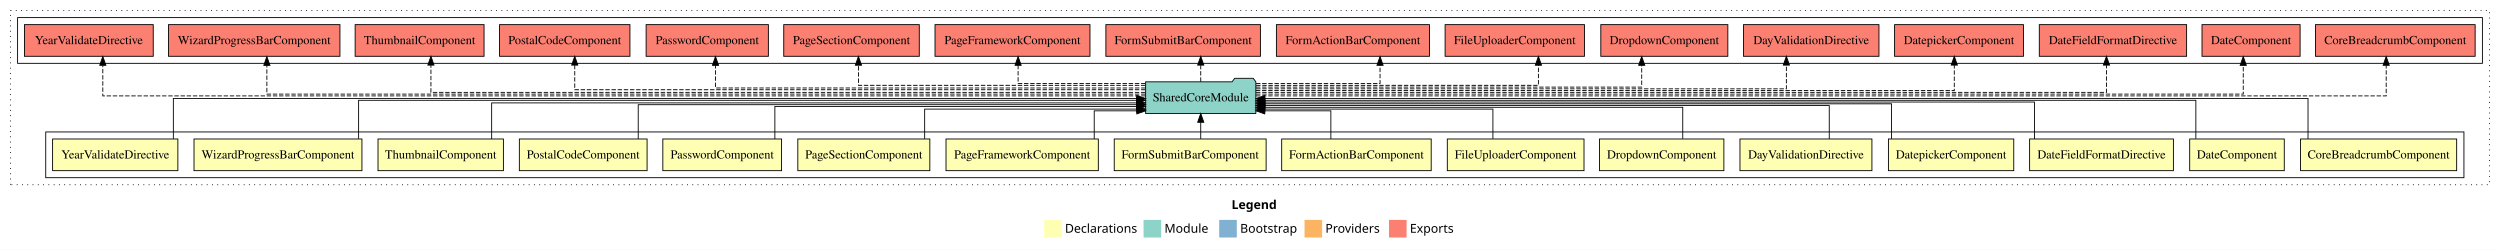
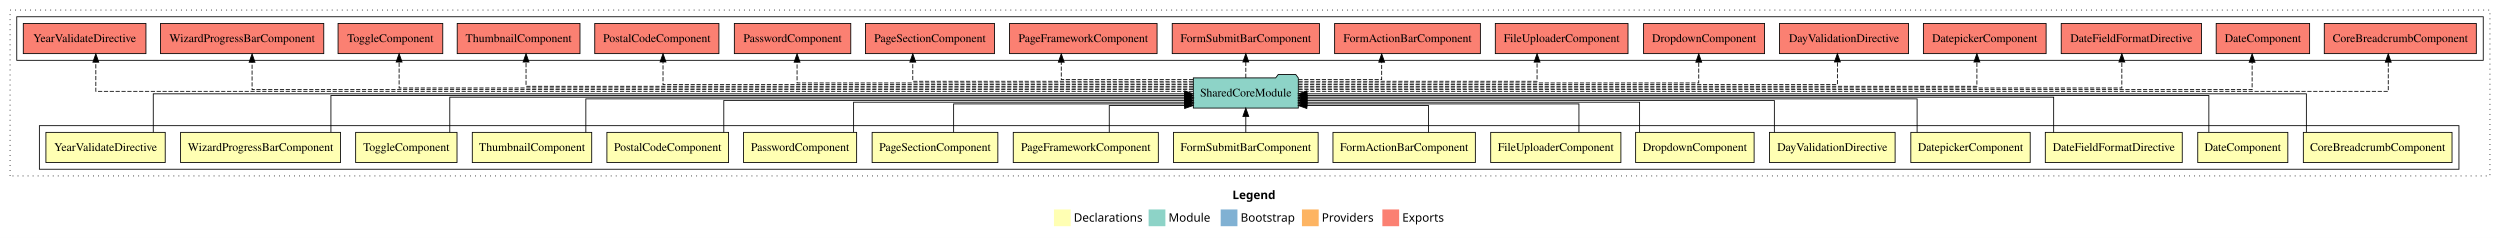
- <svg xmlns="http://www.w3.org/2000/svg" width="2842pt" height="284pt" viewBox="0.00 0.00 2842.00 284.00">
+ <svg xmlns="http://www.w3.org/2000/svg" width="2984pt" height="284pt" viewBox="0.00 0.00 2984.00 284.00">
  <g id="graph0" class="graph" transform="scale(1 1) rotate(0) translate(4 280)">
-     <polygon fill="#ffffff" stroke="transparent" points="-4,4 -4,-280 2838,-280 2838,4 -4,4" />
-     <text text-anchor="start" x="1396.009" y="-42.4" font-family="sans-serif" font-weight="bold" font-size="14.00" fill="#000000">Legend</text>
-     <polygon fill="#ffffb3" stroke="transparent" points="1183,-10 1183,-30 1203,-30 1203,-10 1183,-10" />
-     <text text-anchor="start" x="1206.629" y="-15.4" font-family="sans-serif" font-size="14.00" fill="#000000">  Declarations</text>
-     <polygon fill="#8dd3c7" stroke="transparent" points="1296,-10 1296,-30 1316,-30 1316,-10 1296,-10" />
-     <text text-anchor="start" x="1319.725" y="-15.4" font-family="sans-serif" font-size="14.00" fill="#000000">  Module</text>
-     <polygon fill="#80b1d3" stroke="transparent" points="1382,-10 1382,-30 1402,-30 1402,-10 1382,-10" />
-     <text text-anchor="start" x="1405.781" y="-15.4" font-family="sans-serif" font-size="14.00" fill="#000000">  Bootstrap</text>
-     <polygon fill="#fdb462" stroke="transparent" points="1479,-10 1479,-30 1499,-30 1499,-10 1479,-10" />
-     <text text-anchor="start" x="1502.673" y="-15.4" font-family="sans-serif" font-size="14.00" fill="#000000">  Providers</text>
-     <polygon fill="#fb8072" stroke="transparent" points="1575,-10 1575,-30 1595,-30 1595,-10 1575,-10" />
-     <text text-anchor="start" x="1598.726" y="-15.4" font-family="sans-serif" font-size="14.00" fill="#000000">  Exports</text>
+     <polygon fill="#ffffff" stroke="transparent" points="-4,4 -4,-280 2980,-280 2980,4 -4,4" />
+     <text text-anchor="start" x="1467.009" y="-42.4" font-family="sans-serif" font-weight="bold" font-size="14.00" fill="#000000">Legend</text>
+     <polygon fill="#ffffb3" stroke="transparent" points="1254,-10 1254,-30 1274,-30 1274,-10 1254,-10" />
+     <text text-anchor="start" x="1277.629" y="-15.4" font-family="sans-serif" font-size="14.00" fill="#000000">  Declarations</text>
+     <polygon fill="#8dd3c7" stroke="transparent" points="1367,-10 1367,-30 1387,-30 1387,-10 1367,-10" />
+     <text text-anchor="start" x="1390.725" y="-15.4" font-family="sans-serif" font-size="14.00" fill="#000000">  Module</text>
+     <polygon fill="#80b1d3" stroke="transparent" points="1453,-10 1453,-30 1473,-30 1473,-10 1453,-10" />
+     <text text-anchor="start" x="1476.781" y="-15.4" font-family="sans-serif" font-size="14.00" fill="#000000">  Bootstrap</text>
+     <polygon fill="#fdb462" stroke="transparent" points="1550,-10 1550,-30 1570,-30 1570,-10 1550,-10" />
+     <text text-anchor="start" x="1573.673" y="-15.4" font-family="sans-serif" font-size="14.00" fill="#000000">  Providers</text>
+     <polygon fill="#fb8072" stroke="transparent" points="1646,-10 1646,-30 1666,-30 1666,-10 1646,-10" />
+     <text text-anchor="start" x="1669.726" y="-15.4" font-family="sans-serif" font-size="14.00" fill="#000000">  Exports</text>
    <g id="clust1" class="cluster">
-       <polygon fill="none" stroke="#000000" stroke-dasharray="1,5" points="8,-70 8,-268 2826,-268 2826,-70 8,-70" />
+       <polygon fill="none" stroke="#000000" stroke-dasharray="1,5" points="8,-70 8,-268 2968,-268 2968,-70 8,-70" />
    </g>
    <g id="clust2" class="cluster">
-       <polygon fill="none" stroke="#000000" points="48,-78 48,-130 2797,-130 2797,-78 48,-78" />
-     </g>
-     <g id="clust20" class="cluster">
-       <polygon fill="none" stroke="#000000" points="16,-208 16,-260 2818,-260 2818,-208 16,-208" />
+       <polygon fill="none" stroke="#000000" points="43,-78 43,-130 2931,-130 2931,-78 43,-78" />
+     </g>
+     <g id="clust21" class="cluster">
+       <polygon fill="none" stroke="#000000" points="16,-208 16,-260 2960,-260 2960,-208 16,-208" />
    </g>
    <g id="node1" class="node">
-       <polygon fill="#ffffb3" stroke="#000000" points="2788.737,-122 2611.263,-122 2611.263,-86 2788.737,-86 2788.737,-122" />
-       <text text-anchor="middle" x="2700" y="-99.8" font-family="Times,serif" font-size="14.00" fill="#000000">CoreBreadcrumbComponent</text>
+       <polygon fill="#ffffb3" stroke="#000000" points="2922.737,-122 2745.263,-122 2745.263,-86 2922.737,-86 2922.737,-122" />
+       <text text-anchor="middle" x="2834" y="-99.8" font-family="Times,serif" font-size="14.00" fill="#000000">CoreBreadcrumbComponent</text>
+     </g>
+     <g id="node18" class="node">
+       <polygon fill="#8dd3c7" stroke="#000000" points="1545.634,-187 1542.634,-191 1521.634,-191 1518.634,-187 1420.366,-187 1420.366,-151 1545.634,-151 1545.634,-187" />
+       <text text-anchor="middle" x="1483" y="-164.8" font-family="Times,serif" font-size="14.00" fill="#000000">SharedCoreModule</text>
+     </g>
+     <g id="edge1" class="edge">
+       <path fill="none" stroke="#000000" d="M2748.881,-122.169C2748.881,-141.09 2748.881,-168 2748.881,-168 2748.881,-168 1555.775,-168 1555.775,-168" />
+       <polygon fill="#000000" stroke="#000000" points="1555.775,-164.5 1545.775,-168 1555.775,-171.5 1555.775,-164.5" />
+     </g>
+     <g id="node2" class="node">
+       <polygon fill="#ffffb3" stroke="#000000" points="2726.759,-122 2619.241,-122 2619.241,-86 2726.759,-86 2726.759,-122" />
+       <text text-anchor="middle" x="2673" y="-99.8" font-family="Times,serif" font-size="14.00" fill="#000000">DateComponent</text>
+     </g>
+     <g id="edge2" class="edge">
+       <path fill="none" stroke="#000000" d="M2632.492,-122.267C2632.492,-140.555 2632.492,-166 2632.492,-166 2632.492,-166 1556.028,-166 1556.028,-166" />
+       <polygon fill="#000000" stroke="#000000" points="1556.028,-162.5 1546.028,-166 1556.028,-169.5 1556.028,-162.5" />
+     </g>
+     <g id="node3" class="node">
+       <polygon fill="#ffffb3" stroke="#000000" points="2600.727,-122 2437.273,-122 2437.273,-86 2600.727,-86 2600.727,-122" />
+       <text text-anchor="middle" x="2519" y="-99.8" font-family="Times,serif" font-size="14.00" fill="#000000">DateFieldFormatDirective</text>
+     </g>
+     <g id="edge3" class="edge">
+       <path fill="none" stroke="#000000" d="M2447.253,-122.002C2447.253,-139.675 2447.253,-164 2447.253,-164 2447.253,-164 1555.895,-164 1555.895,-164" />
+       <polygon fill="#000000" stroke="#000000" points="1555.895,-160.5 1545.895,-164 1555.895,-167.5 1555.895,-160.5" />
+     </g>
+     <g id="node4" class="node">
+       <polygon fill="#ffffb3" stroke="#000000" points="2419.239,-122 2276.761,-122 2276.761,-86 2419.239,-86 2419.239,-122" />
+       <text text-anchor="middle" x="2348" y="-99.8" font-family="Times,serif" font-size="14.00" fill="#000000">DatepickerComponent</text>
+     </g>
+     <g id="edge4" class="edge">
+       <path fill="none" stroke="#000000" d="M2284.255,-122.034C2284.255,-139.06 2284.255,-162 2284.255,-162 2284.255,-162 1555.873,-162 1555.873,-162" />
+       <polygon fill="#000000" stroke="#000000" points="1555.873,-158.5 1545.873,-162 1555.873,-165.5 1555.873,-158.5" />
+     </g>
+     <g id="node5" class="node">
+       <polygon fill="#ffffb3" stroke="#000000" points="2258.003,-122 2107.997,-122 2107.997,-86 2258.003,-86 2258.003,-122" />
+       <text text-anchor="middle" x="2183" y="-99.8" font-family="Times,serif" font-size="14.00" fill="#000000">DayValidationDirective</text>
+     </g>
+     <g id="edge5" class="edge">
+       <path fill="none" stroke="#000000" d="M2113.874,-122.027C2113.874,-138.398 2113.874,-160 2113.874,-160 2113.874,-160 1555.797,-160 1555.797,-160" />
+       <polygon fill="#000000" stroke="#000000" points="1555.797,-156.5 1545.797,-160 1555.797,-163.5 1555.797,-156.5" />
+     </g>
+     <g id="node6" class="node">
+       <polygon fill="#ffffb3" stroke="#000000" points="2089.706,-122 1948.294,-122 1948.294,-86 2089.706,-86 2089.706,-122" />
+       <text text-anchor="middle" x="2019" y="-99.8" font-family="Times,serif" font-size="14.00" fill="#000000">DropdownComponent</text>
+     </g>
+     <g id="edge6" class="edge">
+       <path fill="none" stroke="#000000" d="M1953.022,-122.282C1953.022,-137.948 1953.022,-158 1953.022,-158 1953.022,-158 1555.901,-158 1555.901,-158" />
+       <polygon fill="#000000" stroke="#000000" points="1555.902,-154.5 1545.901,-158 1555.901,-161.5 1555.902,-154.5" />
+     </g>
+     <g id="node7" class="node">
+       <polygon fill="#ffffb3" stroke="#000000" points="1930.698,-122 1775.302,-122 1775.302,-86 1930.698,-86 1930.698,-122" />
+       <text text-anchor="middle" x="1853" y="-99.8" font-family="Times,serif" font-size="14.00" fill="#000000">FileUploaderComponent</text>
+     </g>
+     <g id="edge7" class="edge">
+       <path fill="none" stroke="#000000" d="M1880.616,-122.187C1880.616,-137.182 1880.616,-156 1880.616,-156 1880.616,-156 1556.004,-156 1556.004,-156" />
+       <polygon fill="#000000" stroke="#000000" points="1556.004,-152.5 1546.004,-156 1556.003,-159.5 1556.004,-152.5" />
+     </g>
+     <g id="node8" class="node">
+       <polygon fill="#ffffb3" stroke="#000000" points="1756.98,-122 1587.02,-122 1587.02,-86 1756.98,-86 1756.98,-122" />
+       <text text-anchor="middle" x="1672" y="-99.8" font-family="Times,serif" font-size="14.00" fill="#000000">FormActionBarComponent</text>
+     </g>
+     <g id="edge8" class="edge">
+       <path fill="none" stroke="#000000" d="M1701.08,-122.051C1701.08,-136.373 1701.08,-154 1701.08,-154 1701.08,-154 1555.785,-154 1555.785,-154" />
+       <polygon fill="#000000" stroke="#000000" points="1555.785,-150.5 1545.785,-154 1555.785,-157.5 1555.785,-150.5" />
+     </g>
+     <g id="node9" class="node">
+       <polygon fill="#ffffb3" stroke="#000000" points="1569.333,-122 1396.667,-122 1396.667,-86 1569.333,-86 1569.333,-122" />
+       <text text-anchor="middle" x="1483" y="-99.8" font-family="Times,serif" font-size="14.00" fill="#000000">FormSubmitBarComponent</text>
+     </g>
+     <g id="edge9" class="edge">
+       <path fill="none" stroke="#000000" d="M1483,-122.106C1483,-122.106 1483,-140.991 1483,-140.991" />
+       <polygon fill="#000000" stroke="#000000" points="1479.5,-140.991 1483,-150.991 1486.5,-140.991 1479.5,-140.991" />
+     </g>
+     <g id="node10" class="node">
+       <polygon fill="#ffffb3" stroke="#000000" points="1378.574,-122 1205.426,-122 1205.426,-86 1378.574,-86 1378.574,-122" />
+       <text text-anchor="middle" x="1292" y="-99.8" font-family="Times,serif" font-size="14.00" fill="#000000">PageFrameworkComponent</text>
+     </g>
+     <g id="edge10" class="edge">
+       <path fill="none" stroke="#000000" d="M1320.012,-122.051C1320.012,-136.373 1320.012,-154 1320.012,-154 1320.012,-154 1409.985,-154 1409.985,-154" />
+       <polygon fill="#000000" stroke="#000000" points="1409.985,-157.5 1419.985,-154 1409.985,-150.5 1409.985,-157.5" />
+     </g>
+     <g id="node11" class="node">
+       <polygon fill="#ffffb3" stroke="#000000" points="1187.038,-122 1036.962,-122 1036.962,-86 1187.038,-86 1187.038,-122" />
+       <text text-anchor="middle" x="1112" y="-99.8" font-family="Times,serif" font-size="14.00" fill="#000000">PageSectionComponent</text>
+     </g>
+     <g id="edge11" class="edge">
+       <path fill="none" stroke="#000000" d="M1134.256,-122.187C1134.256,-137.182 1134.256,-156 1134.256,-156 1134.256,-156 1410.249,-156 1410.249,-156" />
+       <polygon fill="#000000" stroke="#000000" points="1410.249,-159.5 1420.249,-156 1410.249,-152.5 1410.249,-159.5" />
+     </g>
+     <g id="node12" class="node">
+       <polygon fill="#ffffb3" stroke="#000000" points="1018.486,-122 883.514,-122 883.514,-86 1018.486,-86 1018.486,-122" />
+       <text text-anchor="middle" x="951" y="-99.8" font-family="Times,serif" font-size="14.00" fill="#000000">PasswordComponent</text>
+     </g>
+     <g id="edge12" class="edge">
+       <path fill="none" stroke="#000000" d="M1014.868,-122.282C1014.868,-137.948 1014.868,-158 1014.868,-158 1014.868,-158 1410.351,-158 1410.351,-158" />
+       <polygon fill="#000000" stroke="#000000" points="1410.351,-161.5 1420.351,-158 1410.351,-154.5 1410.351,-161.5" />
+     </g>
+     <g id="node13" class="node">
+       <polygon fill="#ffffb3" stroke="#000000" points="865.607,-122 720.393,-122 720.393,-86 865.607,-86 865.607,-122" />
+       <text text-anchor="middle" x="793" y="-99.8" font-family="Times,serif" font-size="14.00" fill="#000000">PostalCodeComponent</text>
+     </g>
+     <g id="edge13" class="edge">
+       <path fill="none" stroke="#000000" d="M859.928,-122.027C859.928,-138.398 859.928,-160 859.928,-160 859.928,-160 1410.117,-160 1410.117,-160" />
+       <polygon fill="#000000" stroke="#000000" points="1410.117,-163.5 1420.117,-160 1410.116,-156.5 1410.117,-163.5" />
+     </g>
+     <g id="node14" class="node">
+       <polygon fill="#ffffb3" stroke="#000000" points="702.272,-122 559.728,-122 559.728,-86 702.272,-86 702.272,-122" />
+       <text text-anchor="middle" x="631" y="-99.8" font-family="Times,serif" font-size="14.00" fill="#000000">ThumbnailComponent</text>
+     </g>
+     <g id="edge14" class="edge">
+       <path fill="none" stroke="#000000" d="M695.261,-122.034C695.261,-139.06 695.261,-162 695.261,-162 695.261,-162 1410.199,-162 1410.199,-162" />
+       <polygon fill="#000000" stroke="#000000" points="1410.199,-165.5 1420.199,-162 1410.199,-158.5 1410.199,-165.5" />
+     </g>
+     <g id="node15" class="node">
+       <polygon fill="#ffffb3" stroke="#000000" points="541.49,-122 420.51,-122 420.51,-86 541.49,-86 541.49,-122" />
+       <text text-anchor="middle" x="481" y="-99.8" font-family="Times,serif" font-size="14.00" fill="#000000">ToggleComponent</text>
+     </g>
+     <g id="edge15" class="edge">
+       <path fill="none" stroke="#000000" d="M532.87,-122.002C532.87,-139.675 532.87,-164 532.87,-164 532.87,-164 1410.292,-164 1410.292,-164" />
+       <polygon fill="#000000" stroke="#000000" points="1410.292,-167.5 1420.292,-164 1410.292,-160.5 1410.292,-167.5" />
+     </g>
+     <g id="node16" class="node">
+       <polygon fill="#ffffb3" stroke="#000000" points="402.447,-122 211.553,-122 211.553,-86 402.447,-86 402.447,-122" />
+       <text text-anchor="middle" x="307" y="-99.8" font-family="Times,serif" font-size="14.00" fill="#000000">WizardProgressBarComponent</text>
+     </g>
+     <g id="edge16" class="edge">
+       <path fill="none" stroke="#000000" d="M390.989,-122.267C390.989,-140.555 390.989,-166 390.989,-166 390.989,-166 1409.968,-166 1409.968,-166" />
+       <polygon fill="#000000" stroke="#000000" points="1409.968,-169.5 1419.968,-166 1409.968,-162.5 1409.968,-169.5" />
    </g>
    <g id="node17" class="node">
-       <polygon fill="#8dd3c7" stroke="#000000" points="1423.634,-187 1420.634,-191 1399.634,-191 1396.634,-187 1298.366,-187 1298.366,-151 1423.634,-151 1423.634,-187" />
-       <text text-anchor="middle" x="1361" y="-164.8" font-family="Times,serif" font-size="14.00" fill="#000000">SharedCoreModule</text>
-     </g>
-     <g id="edge1" class="edge">
-       <path fill="none" stroke="#000000" d="M2619.757,-122.169C2619.757,-141.09 2619.757,-168 2619.757,-168 2619.757,-168 1433.853,-168 1433.853,-168" />
-       <polygon fill="#000000" stroke="#000000" points="1433.853,-164.5 1423.853,-168 1433.853,-171.5 1433.853,-164.5" />
-     </g>
-     <g id="node2" class="node">
-       <polygon fill="#ffffb3" stroke="#000000" points="2592.759,-122 2485.241,-122 2485.241,-86 2592.759,-86 2592.759,-122" />
-       <text text-anchor="middle" x="2539" y="-99.8" font-family="Times,serif" font-size="14.00" fill="#000000">DateComponent</text>
-     </g>
-     <g id="edge2" class="edge">
-       <path fill="none" stroke="#000000" d="M2492.246,-122.267C2492.246,-140.555 2492.246,-166 2492.246,-166 2492.246,-166 1433.838,-166 1433.838,-166" />
-       <polygon fill="#000000" stroke="#000000" points="1433.838,-162.5 1423.838,-166 1433.838,-169.5 1433.838,-162.5" />
-     </g>
-     <g id="node3" class="node">
-       <polygon fill="#ffffb3" stroke="#000000" points="2466.727,-122 2303.273,-122 2303.273,-86 2466.727,-86 2466.727,-122" />
-       <text text-anchor="middle" x="2385" y="-99.8" font-family="Times,serif" font-size="14.00" fill="#000000">DateFieldFormatDirective</text>
-     </g>
-     <g id="edge3" class="edge">
-       <path fill="none" stroke="#000000" d="M2308.762,-122.002C2308.762,-139.675 2308.762,-164 2308.762,-164 2308.762,-164 1433.919,-164 1433.919,-164" />
-       <polygon fill="#000000" stroke="#000000" points="1433.919,-160.5 1423.919,-164 1433.919,-167.5 1433.919,-160.5" />
-     </g>
-     <g id="node4" class="node">
-       <polygon fill="#ffffb3" stroke="#000000" points="2285.239,-122 2142.761,-122 2142.761,-86 2285.239,-86 2285.239,-122" />
-       <text text-anchor="middle" x="2214" y="-99.8" font-family="Times,serif" font-size="14.00" fill="#000000">DatepickerComponent</text>
-     </g>
-     <g id="edge4" class="edge">
-       <path fill="none" stroke="#000000" d="M2146.255,-122.034C2146.255,-139.06 2146.255,-162 2146.255,-162 2146.255,-162 1433.933,-162 1433.933,-162" />
-       <polygon fill="#000000" stroke="#000000" points="1433.933,-158.5 1423.933,-162 1433.933,-165.5 1433.933,-158.5" />
-     </g>
-     <g id="node5" class="node">
-       <polygon fill="#ffffb3" stroke="#000000" points="2124.003,-122 1973.997,-122 1973.997,-86 2124.003,-86 2124.003,-122" />
-       <text text-anchor="middle" x="2049" y="-99.8" font-family="Times,serif" font-size="14.00" fill="#000000">DayValidationDirective</text>
-     </g>
-     <g id="edge5" class="edge">
-       <path fill="none" stroke="#000000" d="M2075.5,-122.027C2075.5,-138.398 2075.5,-160 2075.5,-160 2075.5,-160 1433.781,-160 1433.781,-160" />
-       <polygon fill="#000000" stroke="#000000" points="1433.781,-156.5 1423.781,-160 1433.781,-163.5 1433.781,-156.5" />
-     </g>
-     <g id="node6" class="node">
-       <polygon fill="#ffffb3" stroke="#000000" points="1955.706,-122 1814.294,-122 1814.294,-86 1955.706,-86 1955.706,-122" />
-       <text text-anchor="middle" x="1885" y="-99.8" font-family="Times,serif" font-size="14.00" fill="#000000">DropdownComponent</text>
-     </g>
-     <g id="edge6" class="edge">
-       <path fill="none" stroke="#000000" d="M1908.951,-122.282C1908.951,-137.948 1908.951,-158 1908.951,-158 1908.951,-158 1433.857,-158 1433.857,-158" />
-       <polygon fill="#000000" stroke="#000000" points="1433.857,-154.5 1423.857,-158 1433.857,-161.5 1433.857,-154.5" />
-     </g>
-     <g id="node7" class="node">
-       <polygon fill="#ffffb3" stroke="#000000" points="1796.698,-122 1641.302,-122 1641.302,-86 1796.698,-86 1796.698,-122" />
-       <text text-anchor="middle" x="1719" y="-99.8" font-family="Times,serif" font-size="14.00" fill="#000000">FileUploaderComponent</text>
-     </g>
-     <g id="edge7" class="edge">
-       <path fill="none" stroke="#000000" d="M1693.134,-122.187C1693.134,-137.182 1693.134,-156 1693.134,-156 1693.134,-156 1433.862,-156 1433.862,-156" />
-       <polygon fill="#000000" stroke="#000000" points="1433.862,-152.5 1423.862,-156 1433.862,-159.5 1433.862,-152.5" />
-     </g>
-     <g id="node8" class="node">
-       <polygon fill="#ffffb3" stroke="#000000" points="1622.98,-122 1453.02,-122 1453.02,-86 1622.98,-86 1622.98,-122" />
-       <text text-anchor="middle" x="1538" y="-99.8" font-family="Times,serif" font-size="14.00" fill="#000000">FormActionBarComponent</text>
-     </g>
-     <g id="edge8" class="edge">
-       <path fill="none" stroke="#000000" d="M1508.92,-122.051C1508.92,-136.373 1508.92,-154 1508.92,-154 1508.92,-154 1433.731,-154 1433.731,-154" />
-       <polygon fill="#000000" stroke="#000000" points="1433.731,-150.5 1423.731,-154 1433.731,-157.5 1433.731,-150.5" />
-     </g>
-     <g id="node9" class="node">
-       <polygon fill="#ffffb3" stroke="#000000" points="1435.333,-122 1262.667,-122 1262.667,-86 1435.333,-86 1435.333,-122" />
-       <text text-anchor="middle" x="1349" y="-99.8" font-family="Times,serif" font-size="14.00" fill="#000000">FormSubmitBarComponent</text>
-     </g>
-     <g id="edge9" class="edge">
-       <path fill="none" stroke="#000000" d="M1361,-122.106C1361,-122.106 1361,-140.991 1361,-140.991" />
-       <polygon fill="#000000" stroke="#000000" points="1357.5,-140.991 1361,-150.991 1364.5,-140.991 1357.5,-140.991" />
-     </g>
-     <g id="node10" class="node">
-       <polygon fill="#ffffb3" stroke="#000000" points="1244.574,-122 1071.426,-122 1071.426,-86 1244.574,-86 1244.574,-122" />
-       <text text-anchor="middle" x="1158" y="-99.8" font-family="Times,serif" font-size="14.00" fill="#000000">PageFrameworkComponent</text>
-     </g>
-     <g id="edge10" class="edge">
-       <path fill="none" stroke="#000000" d="M1239.912,-122.051C1239.912,-136.373 1239.912,-154 1239.912,-154 1239.912,-154 1288.328,-154 1288.328,-154" />
-       <polygon fill="#000000" stroke="#000000" points="1288.328,-157.5 1298.328,-154 1288.328,-150.5 1288.328,-157.5" />
-     </g>
-     <g id="node11" class="node">
-       <polygon fill="#ffffb3" stroke="#000000" points="1053.038,-122 902.962,-122 902.962,-86 1053.038,-86 1053.038,-122" />
-       <text text-anchor="middle" x="978" y="-99.8" font-family="Times,serif" font-size="14.00" fill="#000000">PageSectionComponent</text>
-     </g>
-     <g id="edge11" class="edge">
-       <path fill="none" stroke="#000000" d="M1047.144,-122.187C1047.144,-137.182 1047.144,-156 1047.144,-156 1047.144,-156 1288.241,-156 1288.241,-156" />
-       <polygon fill="#000000" stroke="#000000" points="1288.241,-159.5 1298.241,-156 1288.241,-152.5 1288.241,-159.5" />
-     </g>
-     <g id="node12" class="node">
-       <polygon fill="#ffffb3" stroke="#000000" points="884.486,-122 749.514,-122 749.514,-86 884.486,-86 884.486,-122" />
-       <text text-anchor="middle" x="817" y="-99.8" font-family="Times,serif" font-size="14.00" fill="#000000">PasswordComponent</text>
-     </g>
-     <g id="edge12" class="edge">
-       <path fill="none" stroke="#000000" d="M876.868,-122.009C876.868,-138.049 876.868,-159 876.868,-159 876.868,-159 1288.205,-159 1288.205,-159" />
-       <polygon fill="#000000" stroke="#000000" points="1288.205,-162.5 1298.205,-159 1288.205,-155.5 1288.205,-162.5" />
-     </g>
-     <g id="node13" class="node">
-       <polygon fill="#ffffb3" stroke="#000000" points="731.607,-122 586.393,-122 586.393,-86 731.607,-86 731.607,-122" />
-       <text text-anchor="middle" x="659" y="-99.8" font-family="Times,serif" font-size="14.00" fill="#000000">PostalCodeComponent</text>
-     </g>
-     <g id="edge13" class="edge">
-       <path fill="none" stroke="#000000" d="M721.53,-122.035C721.53,-138.734 721.53,-161 721.53,-161 721.53,-161 1288.228,-161 1288.228,-161" />
-       <polygon fill="#000000" stroke="#000000" points="1288.228,-164.5 1298.228,-161 1288.228,-157.5 1288.228,-164.5" />
-     </g>
-     <g id="node14" class="node">
-       <polygon fill="#ffffb3" stroke="#000000" points="568.272,-122 425.728,-122 425.728,-86 568.272,-86 568.272,-122" />
-       <text text-anchor="middle" x="497" y="-99.8" font-family="Times,serif" font-size="14.00" fill="#000000">ThumbnailComponent</text>
-     </g>
-     <g id="edge14" class="edge">
-       <path fill="none" stroke="#000000" d="M554.916,-122.022C554.916,-139.373 554.916,-163 554.916,-163 554.916,-163 1288.084,-163 1288.084,-163" />
-       <polygon fill="#000000" stroke="#000000" points="1288.084,-166.5 1298.084,-163 1288.084,-159.5 1288.084,-166.5" />
-     </g>
-     <g id="node15" class="node">
-       <polygon fill="#ffffb3" stroke="#000000" points="407.447,-122 216.553,-122 216.553,-86 407.447,-86 407.447,-122" />
-       <text text-anchor="middle" x="312" y="-99.8" font-family="Times,serif" font-size="14.00" fill="#000000">WizardProgressBarComponent</text>
-     </g>
-     <g id="edge15" class="edge">
-       <path fill="none" stroke="#000000" d="M403.669,-122.267C403.669,-140.555 403.669,-166 403.669,-166 403.669,-166 1288.187,-166 1288.187,-166" />
-       <polygon fill="#000000" stroke="#000000" points="1288.187,-169.5 1298.187,-166 1288.187,-162.5 1288.187,-169.5" />
-     </g>
-     <g id="node16" class="node">
-       <polygon fill="#ffffb3" stroke="#000000" points="198.202,-122 55.798,-122 55.798,-86 198.202,-86 198.202,-122" />
-       <text text-anchor="middle" x="127" y="-99.8" font-family="Times,serif" font-size="14.00" fill="#000000">YearValidateDirective</text>
-     </g>
-     <g id="edge16" class="edge">
-       <path fill="none" stroke="#000000" d="M193.064,-122.169C193.064,-141.09 193.064,-168 193.064,-168 193.064,-168 1288.207,-168 1288.207,-168" />
-       <polygon fill="#000000" stroke="#000000" points="1288.207,-171.5 1298.207,-168 1288.207,-164.5 1288.207,-171.5" />
-     </g>
-     <g id="node18" class="node">
-       <polygon fill="#fb8072" stroke="#000000" points="2809.737,-252 2628.263,-252 2628.263,-216 2809.737,-216 2809.737,-252" />
-       <text text-anchor="middle" x="2719" y="-229.8" font-family="Times,serif" font-size="14.00" fill="#000000">CoreBreadcrumbComponent </text>
+       <polygon fill="#ffffb3" stroke="#000000" points="193.202,-122 50.798,-122 50.798,-86 193.202,-86 193.202,-122" />
+       <text text-anchor="middle" x="122" y="-99.8" font-family="Times,serif" font-size="14.00" fill="#000000">YearValidateDirective</text>
    </g>
    <g id="edge17" class="edge">
-       <path fill="none" stroke="#000000" stroke-dasharray="5,2" d="M1423.743,-171C1689.478,-171 2708.625,-171 2708.625,-171 2708.625,-171 2708.625,-205.778 2708.625,-205.778" />
-       <polygon fill="#000000" stroke="#000000" points="2705.125,-205.778 2708.625,-215.778 2712.125,-205.778 2705.125,-205.778" />
+       <path fill="none" stroke="#000000" d="M178.939,-122.169C178.939,-141.09 178.939,-168 178.939,-168 178.939,-168 1410.102,-168 1410.102,-168" />
+       <polygon fill="#000000" stroke="#000000" points="1410.102,-171.5 1420.102,-168 1410.102,-164.5 1410.102,-171.5" />
    </g>
    <g id="node19" class="node">
-       <polygon fill="#fb8072" stroke="#000000" points="2610.759,-252 2499.241,-252 2499.241,-216 2610.759,-216 2610.759,-252" />
-       <text text-anchor="middle" x="2555" y="-229.8" font-family="Times,serif" font-size="14.00" fill="#000000">DateComponent </text>
+       <polygon fill="#fb8072" stroke="#000000" points="2951.737,-252 2770.263,-252 2770.263,-216 2951.737,-216 2951.737,-252" />
+       <text text-anchor="middle" x="2861" y="-229.8" font-family="Times,serif" font-size="14.00" fill="#000000">CoreBreadcrumbComponent </text>
    </g>
    <g id="edge18" class="edge">
-       <path fill="none" stroke="#000000" stroke-dasharray="5,2" d="M1423.881,-173C1668.89,-173 2546.125,-173 2546.125,-173 2546.125,-173 2546.125,-205.698 2546.125,-205.698" />
-       <polygon fill="#000000" stroke="#000000" points="2542.625,-205.698 2546.125,-215.698 2549.625,-205.698 2542.625,-205.698" />
+       <path fill="none" stroke="#000000" stroke-dasharray="5,2" d="M1546.036,-171C1814.219,-171 2846.625,-171 2846.625,-171 2846.625,-171 2846.625,-205.778 2846.625,-205.778" />
+       <polygon fill="#000000" stroke="#000000" points="2843.125,-205.778 2846.625,-215.778 2850.125,-205.778 2843.125,-205.778" />
    </g>
    <g id="node20" class="node">
-       <polygon fill="#fb8072" stroke="#000000" points="2481.727,-252 2314.273,-252 2314.273,-216 2481.727,-216 2481.727,-252" />
-       <text text-anchor="middle" x="2398" y="-229.8" font-family="Times,serif" font-size="14.00" fill="#000000">DateFieldFormatDirective </text>
+       <polygon fill="#fb8072" stroke="#000000" points="2752.759,-252 2641.241,-252 2641.241,-216 2752.759,-216 2752.759,-252" />
+       <text text-anchor="middle" x="2697" y="-229.8" font-family="Times,serif" font-size="14.00" fill="#000000">DateComponent </text>
    </g>
    <g id="edge19" class="edge">
-       <path fill="none" stroke="#000000" stroke-dasharray="5,2" d="M1423.858,-175C1647.405,-175 2390.625,-175 2390.625,-175 2390.625,-175 2390.625,-205.977 2390.625,-205.977" />
-       <polygon fill="#000000" stroke="#000000" points="2387.125,-205.977 2390.625,-215.977 2394.125,-205.977 2387.125,-205.977" />
+       <path fill="none" stroke="#000000" stroke-dasharray="5,2" d="M1545.887,-173C1793.027,-173 2684.125,-173 2684.125,-173 2684.125,-173 2684.125,-205.698 2684.125,-205.698" />
+       <polygon fill="#000000" stroke="#000000" points="2680.625,-205.698 2684.125,-215.698 2687.625,-205.698 2680.625,-205.698" />
    </g>
    <g id="node21" class="node">
-       <polygon fill="#fb8072" stroke="#000000" points="2296.239,-252 2149.761,-252 2149.761,-216 2296.239,-216 2296.239,-252" />
-       <text text-anchor="middle" x="2223" y="-229.8" font-family="Times,serif" font-size="14.00" fill="#000000">DatepickerComponent </text>
+       <polygon fill="#fb8072" stroke="#000000" points="2623.727,-252 2456.273,-252 2456.273,-216 2623.727,-216 2623.727,-252" />
+       <text text-anchor="middle" x="2540" y="-229.8" font-family="Times,serif" font-size="14.00" fill="#000000">DateFieldFormatDirective </text>
    </g>
    <g id="edge20" class="edge">
-       <path fill="none" stroke="#000000" stroke-dasharray="5,2" d="M1423.643,-177C1621.119,-177 2217.625,-177 2217.625,-177 2217.625,-177 2217.625,-205.965 2217.625,-205.965" />
-       <polygon fill="#000000" stroke="#000000" points="2214.125,-205.965 2217.625,-215.965 2221.125,-205.965 2214.125,-205.965" />
+       <path fill="none" stroke="#000000" stroke-dasharray="5,2" d="M1545.665,-175C1771.25,-175 2528.625,-175 2528.625,-175 2528.625,-175 2528.625,-205.977 2528.625,-205.977" />
+       <polygon fill="#000000" stroke="#000000" points="2525.125,-205.977 2528.625,-215.977 2532.125,-205.977 2525.125,-205.977" />
    </g>
    <g id="node22" class="node">
-       <polygon fill="#fb8072" stroke="#000000" points="2132.002,-252 1977.998,-252 1977.998,-216 2132.002,-216 2132.002,-252" />
-       <text text-anchor="middle" x="2055" y="-229.8" font-family="Times,serif" font-size="14.00" fill="#000000">DayValidationDirective </text>
+       <polygon fill="#fb8072" stroke="#000000" points="2438.239,-252 2291.761,-252 2291.761,-216 2438.239,-216 2438.239,-252" />
+       <text text-anchor="middle" x="2365" y="-229.8" font-family="Times,serif" font-size="14.00" fill="#000000">DatepickerComponent </text>
    </g>
    <g id="edge21" class="edge">
-       <path fill="none" stroke="#000000" stroke-dasharray="5,2" d="M1423.932,-179C1589.888,-179 2026.75,-179 2026.75,-179 2026.75,-179 2026.75,-205.991 2026.75,-205.991" />
-       <polygon fill="#000000" stroke="#000000" points="2023.25,-205.991 2026.75,-215.991 2030.25,-205.991 2023.25,-205.991" />
+       <path fill="none" stroke="#000000" stroke-dasharray="5,2" d="M1545.757,-177C1745.842,-177 2355.625,-177 2355.625,-177 2355.625,-177 2355.625,-205.965 2355.625,-205.965" />
+       <polygon fill="#000000" stroke="#000000" points="2352.125,-205.965 2355.625,-215.965 2359.125,-205.965 2352.125,-205.965" />
    </g>
    <g id="node23" class="node">
-       <polygon fill="#fb8072" stroke="#000000" points="1960.207,-252 1815.793,-252 1815.793,-216 1960.207,-216 1960.207,-252" />
-       <text text-anchor="middle" x="1888" y="-229.8" font-family="Times,serif" font-size="14.00" fill="#000000">DropdownComponent </text>
+       <polygon fill="#fb8072" stroke="#000000" points="2274.002,-252 2119.998,-252 2119.998,-216 2274.002,-216 2274.002,-252" />
+       <text text-anchor="middle" x="2197" y="-229.8" font-family="Times,serif" font-size="14.00" fill="#000000">DayValidationDirective </text>
    </g>
    <g id="edge22" class="edge">
-       <path fill="none" stroke="#000000" stroke-dasharray="5,2" d="M1423.729,-181C1558.24,-181 1862.299,-181 1862.299,-181 1862.299,-181 1862.299,-205.76 1862.299,-205.76" />
-       <polygon fill="#000000" stroke="#000000" points="1858.799,-205.76 1862.299,-215.76 1865.799,-205.76 1858.799,-205.76" />
+       <path fill="none" stroke="#000000" stroke-dasharray="5,2" d="M1545.664,-179C1718.479,-179 2189.125,-179 2189.125,-179 2189.125,-179 2189.125,-205.991 2189.125,-205.991" />
+       <polygon fill="#000000" stroke="#000000" points="2185.625,-205.991 2189.125,-215.991 2192.625,-205.991 2185.625,-205.991" />
    </g>
    <g id="node24" class="node">
-       <polygon fill="#fb8072" stroke="#000000" points="1797.198,-252 1638.802,-252 1638.802,-216 1797.198,-216 1797.198,-252" />
-       <text text-anchor="middle" x="1718" y="-229.8" font-family="Times,serif" font-size="14.00" fill="#000000">FileUploaderComponent </text>
+       <polygon fill="#fb8072" stroke="#000000" points="2102.206,-252 1957.793,-252 1957.793,-216 2102.206,-216 2102.206,-252" />
+       <text text-anchor="middle" x="2030" y="-229.8" font-family="Times,serif" font-size="14.00" fill="#000000">DropdownComponent </text>
    </g>
    <g id="edge23" class="edge">
-       <path fill="none" stroke="#000000" stroke-dasharray="5,2" d="M1423.958,-183C1532.86,-183 1744.866,-183 1744.866,-183 1744.866,-183 1744.866,-205.876 1744.866,-205.876" />
-       <polygon fill="#000000" stroke="#000000" points="1741.366,-205.876 1744.866,-215.876 1748.366,-205.876 1741.366,-205.876" />
+       <path fill="none" stroke="#000000" stroke-dasharray="5,2" d="M1545.809,-181C1688.27,-181 2023.625,-181 2023.625,-181 2023.625,-181 2023.625,-205.76 2023.625,-205.76" />
+       <polygon fill="#000000" stroke="#000000" points="2020.125,-205.76 2023.625,-215.76 2027.125,-205.76 2020.125,-205.76" />
    </g>
    <g id="node25" class="node">
-       <polygon fill="#fb8072" stroke="#000000" points="1620.981,-252 1447.019,-252 1447.019,-216 1620.981,-216 1620.981,-252" />
-       <text text-anchor="middle" x="1534" y="-229.8" font-family="Times,serif" font-size="14.00" fill="#000000">FormActionBarComponent </text>
+       <polygon fill="#fb8072" stroke="#000000" points="1939.198,-252 1780.802,-252 1780.802,-216 1939.198,-216 1939.198,-252" />
+       <text text-anchor="middle" x="1860" y="-229.8" font-family="Times,serif" font-size="14.00" fill="#000000">FileUploaderComponent </text>
    </g>
    <g id="edge24" class="edge">
-       <path fill="none" stroke="#000000" stroke-dasharray="5,2" d="M1423.819,-185C1483.709,-185 1564.83,-185 1564.83,-185 1564.83,-185 1564.83,-205.754 1564.83,-205.754" />
-       <polygon fill="#000000" stroke="#000000" points="1561.33,-205.754 1564.83,-215.754 1568.33,-205.754 1561.33,-205.754" />
+       <path fill="none" stroke="#000000" stroke-dasharray="5,2" d="M1545.954,-183C1646.132,-183 1830.634,-183 1830.634,-183 1830.634,-183 1830.634,-205.876 1830.634,-205.876" />
+       <polygon fill="#000000" stroke="#000000" points="1827.134,-205.876 1830.634,-215.876 1834.134,-205.876 1827.134,-205.876" />
    </g>
    <g id="node26" class="node">
-       <polygon fill="#fb8072" stroke="#000000" points="1428.832,-252 1253.168,-252 1253.168,-216 1428.832,-216 1428.832,-252" />
-       <text text-anchor="middle" x="1341" y="-229.8" font-family="Times,serif" font-size="14.00" fill="#000000">FormSubmitBarComponent </text>
+       <polygon fill="#fb8072" stroke="#000000" points="1762.981,-252 1589.019,-252 1589.019,-216 1762.981,-216 1762.981,-252" />
+       <text text-anchor="middle" x="1676" y="-229.8" font-family="Times,serif" font-size="14.00" fill="#000000">FormActionBarComponent </text>
    </g>
    <g id="edge25" class="edge">
-       <path fill="none" stroke="#000000" stroke-dasharray="5,2" d="M1361,-187.106C1361,-187.106 1361,-205.991 1361,-205.991" />
-       <polygon fill="#000000" stroke="#000000" points="1357.5,-205.991 1361,-215.991 1364.5,-205.991 1357.5,-205.991" />
+       <path fill="none" stroke="#000000" stroke-dasharray="5,2" d="M1545.699,-185C1591.334,-185 1645.17,-185 1645.17,-185 1645.17,-185 1645.17,-205.754 1645.17,-205.754" />
+       <polygon fill="#000000" stroke="#000000" points="1641.67,-205.754 1645.17,-215.754 1648.67,-205.754 1641.67,-205.754" />
    </g>
    <g id="node27" class="node">
-       <polygon fill="#fb8072" stroke="#000000" points="1235.075,-252 1058.925,-252 1058.925,-216 1235.075,-216 1235.075,-252" />
-       <text text-anchor="middle" x="1147" y="-229.8" font-family="Times,serif" font-size="14.00" fill="#000000">PageFrameworkComponent </text>
+       <polygon fill="#fb8072" stroke="#000000" points="1570.832,-252 1395.168,-252 1395.168,-216 1570.832,-216 1570.832,-252" />
+       <text text-anchor="middle" x="1483" y="-229.8" font-family="Times,serif" font-size="14.00" fill="#000000">FormSubmitBarComponent </text>
    </g>
    <g id="edge26" class="edge">
-       <path fill="none" stroke="#000000" stroke-dasharray="5,2" d="M1298.142,-185C1237.033,-185 1153.375,-185 1153.375,-185 1153.375,-185 1153.375,-205.754 1153.375,-205.754" />
-       <polygon fill="#000000" stroke="#000000" points="1149.875,-205.754 1153.375,-215.754 1156.875,-205.754 1149.875,-205.754" />
+       <path fill="none" stroke="#000000" stroke-dasharray="5,2" d="M1483,-187.106C1483,-187.106 1483,-205.991 1483,-205.991" />
+       <polygon fill="#000000" stroke="#000000" points="1479.5,-205.991 1483,-215.991 1486.5,-205.991 1479.5,-205.991" />
    </g>
    <g id="node28" class="node">
-       <polygon fill="#fb8072" stroke="#000000" points="1041.037,-252 886.963,-252 886.963,-216 1041.037,-216 1041.037,-252" />
-       <text text-anchor="middle" x="964" y="-229.8" font-family="Times,serif" font-size="14.00" fill="#000000">PageSectionComponent </text>
+       <polygon fill="#fb8072" stroke="#000000" points="1377.075,-252 1200.925,-252 1200.925,-216 1377.075,-216 1377.075,-252" />
+       <text text-anchor="middle" x="1289" y="-229.8" font-family="Times,serif" font-size="14.00" fill="#000000">PageFrameworkComponent </text>
    </g>
    <g id="edge27" class="edge">
-       <path fill="none" stroke="#000000" stroke-dasharray="5,2" d="M1298.048,-183C1187.917,-183 971.875,-183 971.875,-183 971.875,-183 971.875,-205.876 971.875,-205.876" />
-       <polygon fill="#000000" stroke="#000000" points="968.375,-205.876 971.875,-215.876 975.375,-205.876 968.375,-205.876" />
+       <path fill="none" stroke="#000000" stroke-dasharray="5,2" d="M1420.176,-185C1355.073,-185 1262.738,-185 1262.738,-185 1262.738,-185 1262.738,-205.754 1262.738,-205.754" />
+       <polygon fill="#000000" stroke="#000000" points="1259.238,-205.754 1262.738,-215.754 1266.238,-205.754 1259.238,-205.754" />
    </g>
    <g id="node29" class="node">
-       <polygon fill="#fb8072" stroke="#000000" points="869.487,-252 730.513,-252 730.513,-216 869.487,-216 869.487,-252" />
-       <text text-anchor="middle" x="800" y="-229.8" font-family="Times,serif" font-size="14.00" fill="#000000">PasswordComponent </text>
+       <polygon fill="#fb8072" stroke="#000000" points="1183.037,-252 1028.963,-252 1028.963,-216 1183.037,-216 1183.037,-252" />
+       <text text-anchor="middle" x="1106" y="-229.8" font-family="Times,serif" font-size="14.00" fill="#000000">PageSectionComponent </text>
    </g>
    <g id="edge28" class="edge">
-       <path fill="none" stroke="#000000" stroke-dasharray="5,2" d="M1298.259,-180C1153.678,-180 809.375,-180 809.375,-180 809.375,-180 809.375,-205.718 809.375,-205.718" />
-       <polygon fill="#000000" stroke="#000000" points="805.875,-205.718 809.375,-215.718 812.875,-205.718 805.875,-205.718" />
+       <path fill="none" stroke="#000000" stroke-dasharray="5,2" d="M1420.014,-183C1307.928,-183 1085.494,-183 1085.494,-183 1085.494,-183 1085.494,-205.876 1085.494,-205.876" />
+       <polygon fill="#000000" stroke="#000000" points="1081.994,-205.876 1085.494,-215.876 1088.994,-205.876 1081.994,-205.876" />
    </g>
    <g id="node30" class="node">
-       <polygon fill="#fb8072" stroke="#000000" points="712.107,-252 563.893,-252 563.893,-216 712.107,-216 712.107,-252" />
-       <text text-anchor="middle" x="638" y="-229.8" font-family="Times,serif" font-size="14.00" fill="#000000">PostalCodeComponent </text>
+       <polygon fill="#fb8072" stroke="#000000" points="1011.487,-252 872.513,-252 872.513,-216 1011.487,-216 1011.487,-252" />
+       <text text-anchor="middle" x="942" y="-229.8" font-family="Times,serif" font-size="14.00" fill="#000000">PasswordComponent </text>
    </g>
    <g id="edge29" class="edge">
-       <path fill="none" stroke="#000000" stroke-dasharray="5,2" d="M1298.16,-178C1124.254,-178 649.375,-178 649.375,-178 649.375,-178 649.375,-205.973 649.375,-205.973" />
-       <polygon fill="#000000" stroke="#000000" points="645.875,-205.973 649.375,-215.973 652.875,-205.973 645.875,-205.973" />
+       <path fill="none" stroke="#000000" stroke-dasharray="5,2" d="M1420.246,-181C1278.805,-181 947.375,-181 947.375,-181 947.375,-181 947.375,-205.76 947.375,-205.76" />
+       <polygon fill="#000000" stroke="#000000" points="943.875,-205.76 947.375,-215.76 950.875,-205.76 943.875,-205.76" />
    </g>
    <g id="node31" class="node">
-       <polygon fill="#fb8072" stroke="#000000" points="546.272,-252 399.728,-252 399.728,-216 546.272,-216 546.272,-252" />
-       <text text-anchor="middle" x="473" y="-229.8" font-family="Times,serif" font-size="14.00" fill="#000000">ThumbnailComponent </text>
+       <polygon fill="#fb8072" stroke="#000000" points="854.107,-252 705.893,-252 705.893,-216 854.107,-216 854.107,-252" />
+       <text text-anchor="middle" x="780" y="-229.8" font-family="Times,serif" font-size="14.00" fill="#000000">PostalCodeComponent </text>
    </g>
    <g id="edge30" class="edge">
-       <path fill="none" stroke="#000000" stroke-dasharray="5,2" d="M1298.063,-175C1097.405,-175 485.875,-175 485.875,-175 485.875,-175 485.875,-205.977 485.875,-205.977" />
-       <polygon fill="#000000" stroke="#000000" points="482.375,-205.977 485.875,-215.977 489.375,-205.977 482.375,-205.977" />
+       <path fill="none" stroke="#000000" stroke-dasharray="5,2" d="M1420.349,-179C1249.36,-179 787.375,-179 787.375,-179 787.375,-179 787.375,-205.991 787.375,-205.991" />
+       <polygon fill="#000000" stroke="#000000" points="783.875,-205.991 787.375,-215.991 790.875,-205.991 783.875,-205.991" />
    </g>
    <g id="node32" class="node">
+       <polygon fill="#fb8072" stroke="#000000" points="688.272,-252 541.728,-252 541.728,-216 688.272,-216 688.272,-252" />
+       <text text-anchor="middle" x="615" y="-229.8" font-family="Times,serif" font-size="14.00" fill="#000000">ThumbnailComponent </text>
+     </g>
+     <g id="edge31" class="edge">
+       <path fill="none" stroke="#000000" stroke-dasharray="5,2" d="M1420.175,-177C1222.122,-177 623.875,-177 623.875,-177 623.875,-177 623.875,-205.965 623.875,-205.965" />
+       <polygon fill="#000000" stroke="#000000" points="620.375,-205.965 623.875,-215.965 627.375,-205.965 620.375,-205.965" />
+     </g>
+     <g id="node33" class="node">
+       <polygon fill="#fb8072" stroke="#000000" points="524.491,-252 399.509,-252 399.509,-216 524.491,-216 524.491,-252" />
+       <text text-anchor="middle" x="462" y="-229.8" font-family="Times,serif" font-size="14.00" fill="#000000">ToggleComponent </text>
+     </g>
+     <g id="edge32" class="edge">
+       <path fill="none" stroke="#000000" stroke-dasharray="5,2" d="M1420.163,-175C1199.367,-175 472.375,-175 472.375,-175 472.375,-175 472.375,-205.977 472.375,-205.977" />
+       <polygon fill="#000000" stroke="#000000" points="468.875,-205.977 472.375,-215.977 475.875,-205.977 468.875,-205.977" />
+     </g>
+     <g id="node34" class="node">
      <polygon fill="#fb8072" stroke="#000000" points="382.447,-252 187.553,-252 187.553,-216 382.447,-216 382.447,-252" />
      <text text-anchor="middle" x="285" y="-229.8" font-family="Times,serif" font-size="14.00" fill="#000000">WizardProgressBarComponent </text>
    </g>
-     <g id="edge31" class="edge">
-       <path fill="none" stroke="#000000" stroke-dasharray="5,2" d="M1298.162,-173C1070.105,-173 299.375,-173 299.375,-173 299.375,-173 299.375,-205.698 299.375,-205.698" />
-       <polygon fill="#000000" stroke="#000000" points="295.875,-205.698 299.375,-215.698 302.875,-205.698 295.875,-205.698" />
-     </g>
-     <g id="node33" class="node">
+     <g id="edge33" class="edge">
+       <path fill="none" stroke="#000000" stroke-dasharray="5,2" d="M1420.066,-173C1174.85,-173 296.875,-173 296.875,-173 296.875,-173 296.875,-205.698 296.875,-205.698" />
+       <polygon fill="#000000" stroke="#000000" points="293.375,-205.698 296.875,-215.698 300.375,-205.698 293.375,-205.698" />
+     </g>
+     <g id="node35" class="node">
      <polygon fill="#fb8072" stroke="#000000" points="170.202,-252 23.799,-252 23.799,-216 170.202,-216 170.202,-252" />
      <text text-anchor="middle" x="97" y="-229.8" font-family="Times,serif" font-size="14.00" fill="#000000">YearValidateDirective </text>
    </g>
-     <g id="edge32" class="edge">
-       <path fill="none" stroke="#000000" stroke-dasharray="5,2" d="M1298.25,-171C1045.151,-171 112.875,-171 112.875,-171 112.875,-171 112.875,-205.778 112.875,-205.778" />
-       <polygon fill="#000000" stroke="#000000" points="109.375,-205.778 112.875,-215.778 116.375,-205.778 109.375,-205.778" />
+     <g id="edge34" class="edge">
+       <path fill="none" stroke="#000000" stroke-dasharray="5,2" d="M1420.002,-171C1150.761,-171 110.375,-171 110.375,-171 110.375,-171 110.375,-205.778 110.375,-205.778" />
+       <polygon fill="#000000" stroke="#000000" points="106.875,-205.778 110.375,-215.778 113.875,-205.778 106.875,-205.778" />
    </g>
  </g>
</svg>
